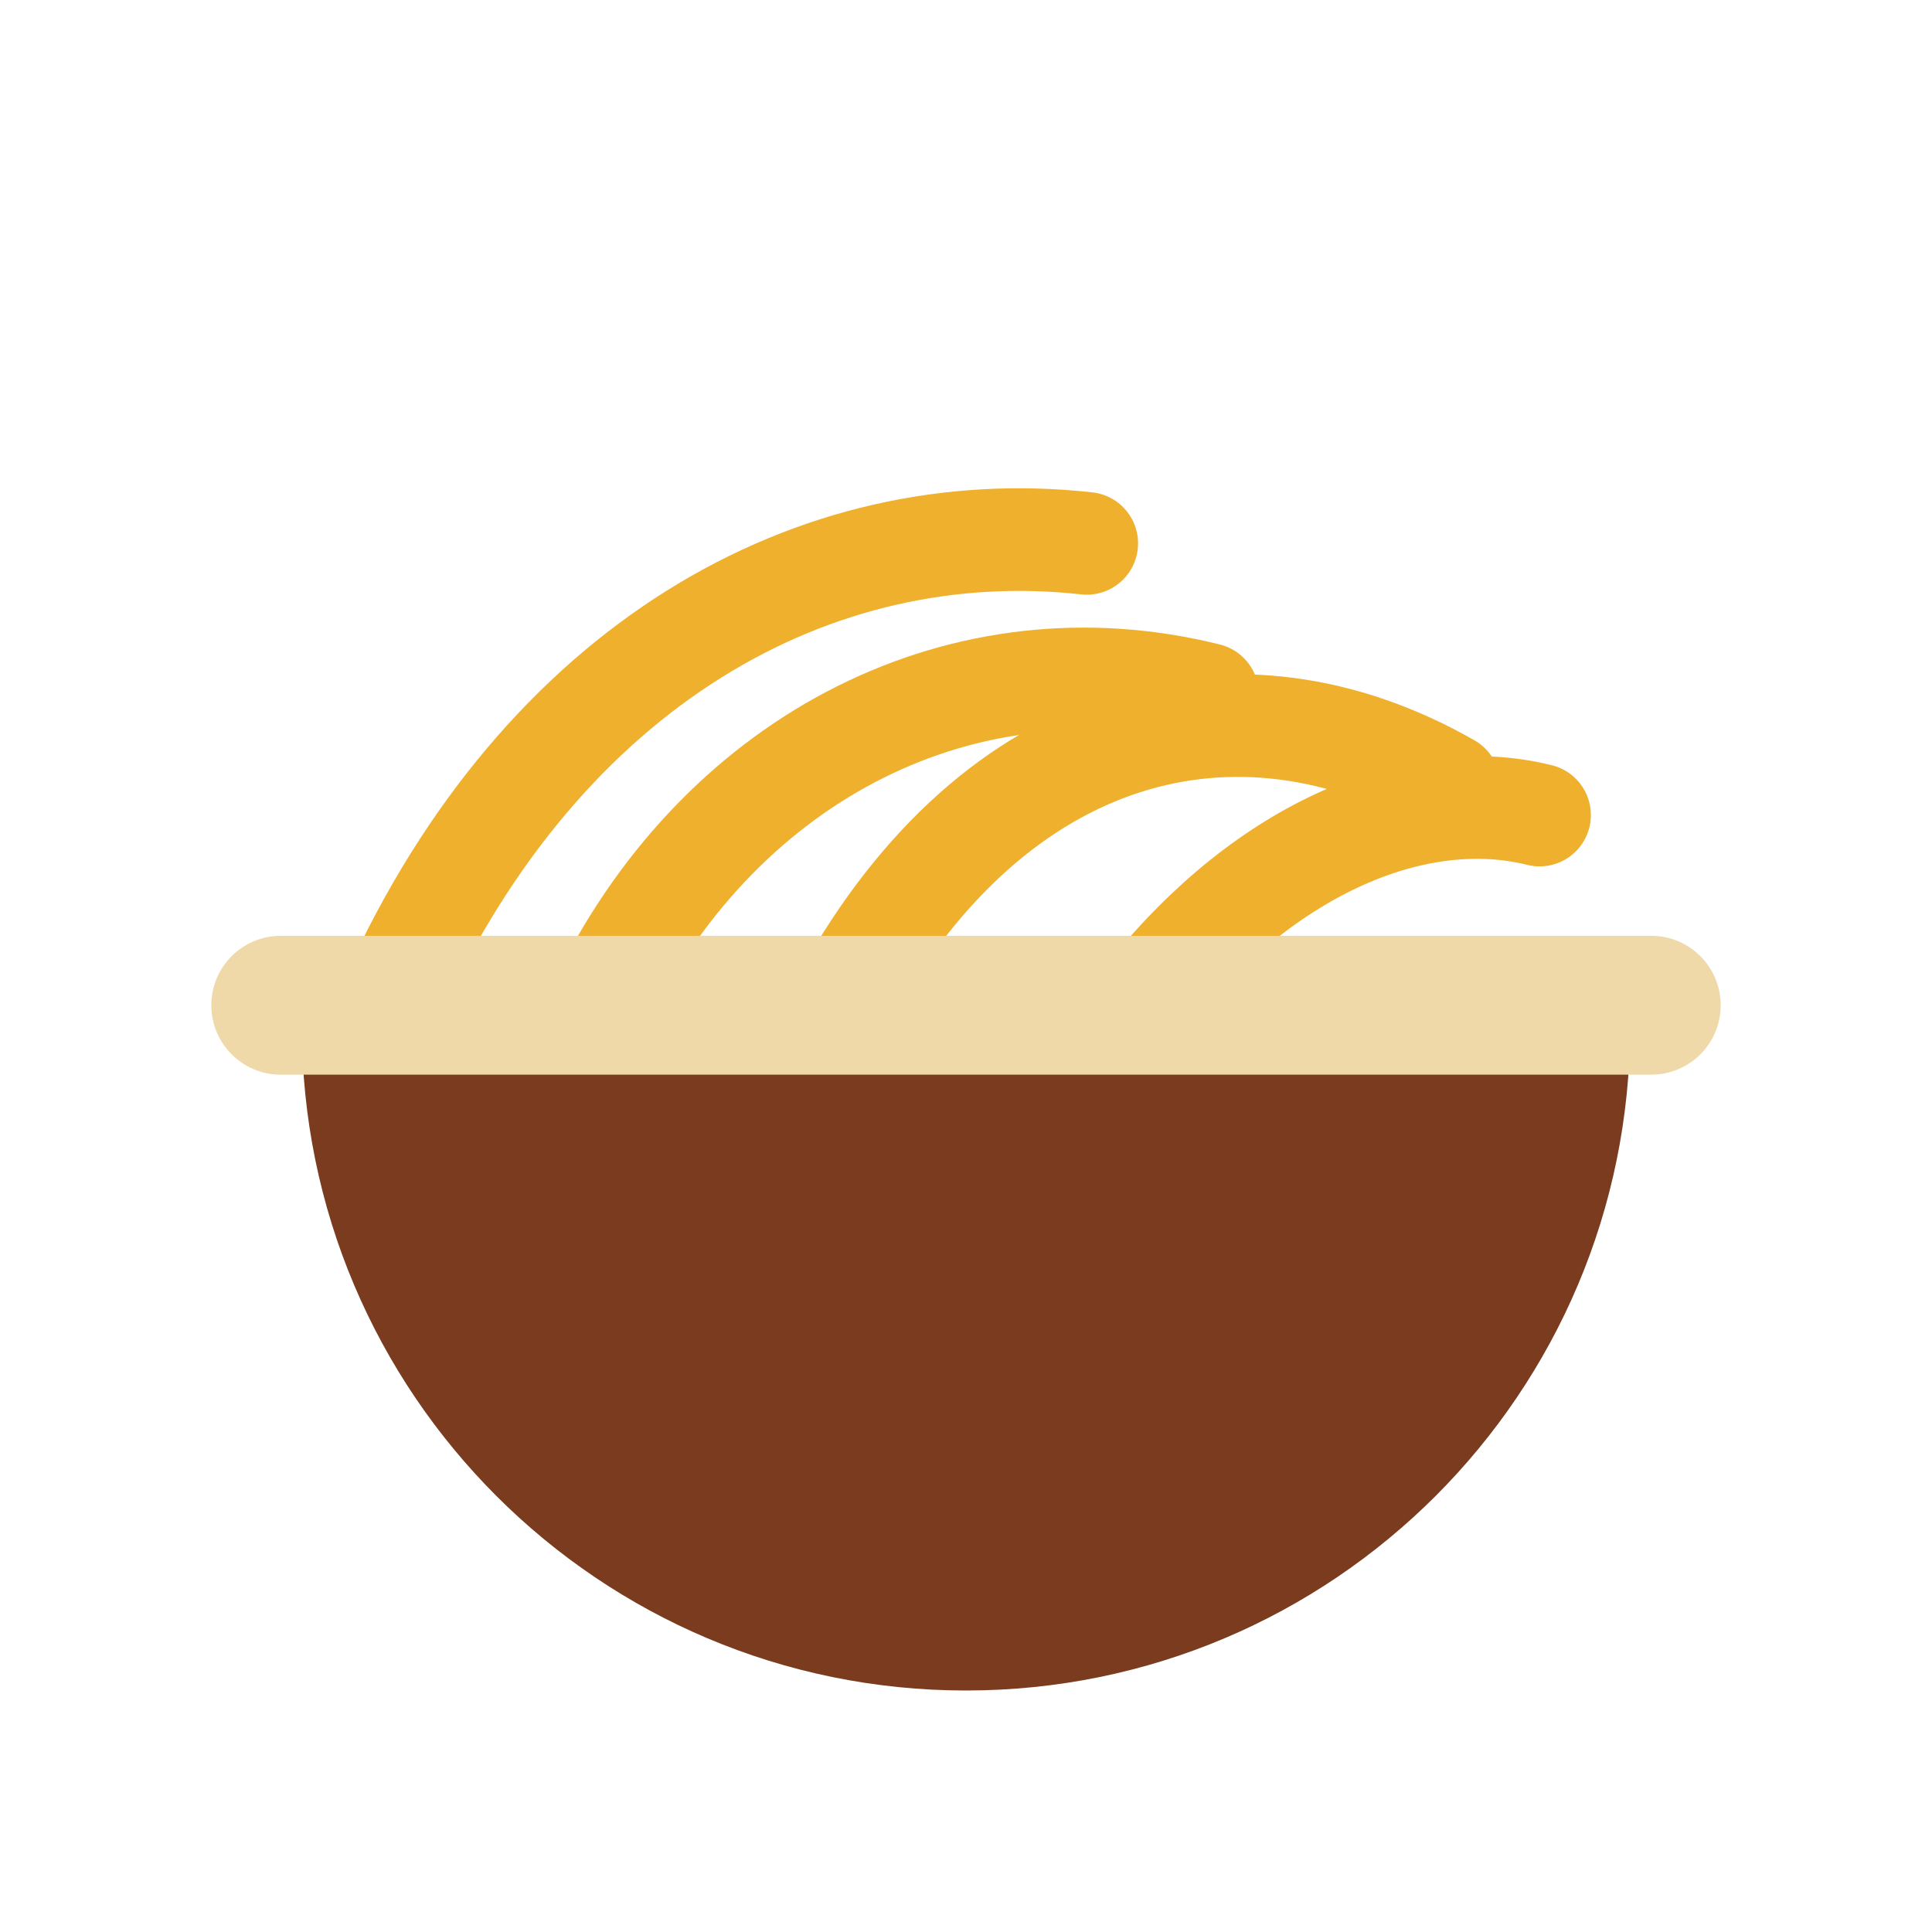
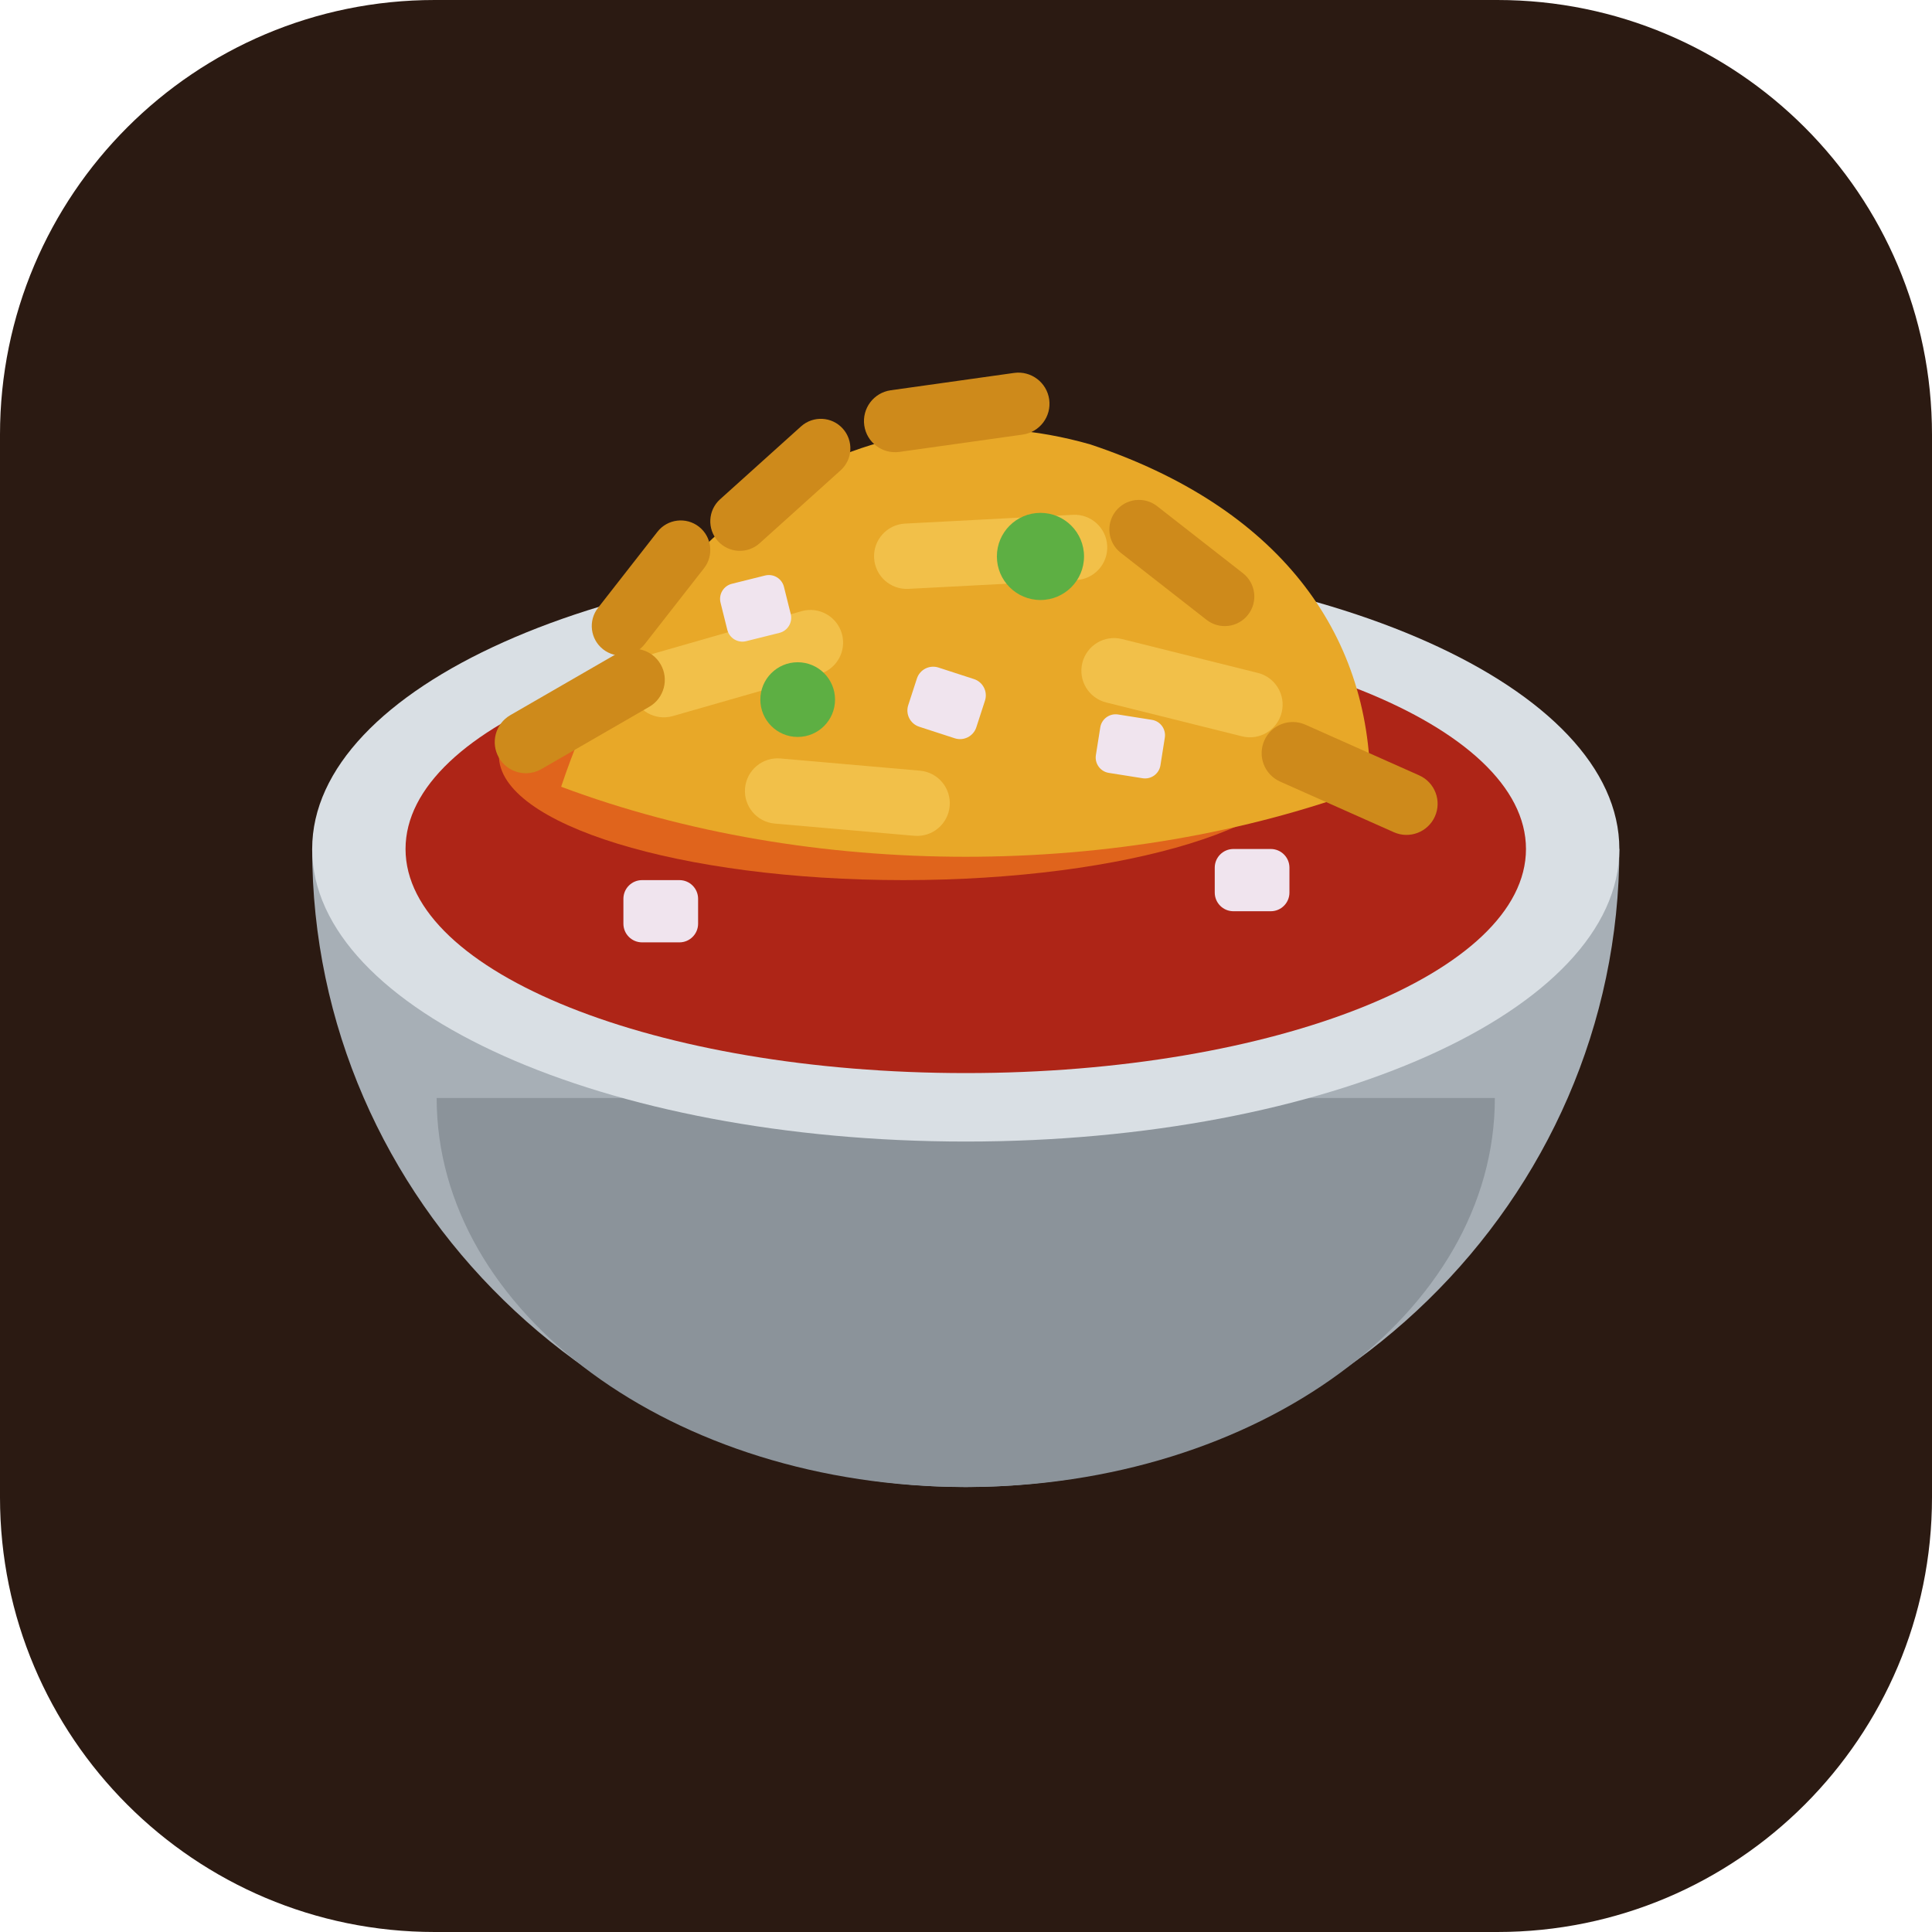
<svg xmlns="http://www.w3.org/2000/svg" width="64" height="64" viewBox="0 0 64 64">
  <defs>
-     <clipPath id="bowl">
-       <path d="M10 34h44a22 22 0 0 1-44 0z" />
+     <clipPath id="rassa">
+       <ellipse cx="32" cy="30" rx="18" ry="7.2" />
    </clipPath>
  </defs>
-   <g clip-path="url(#bowl)">
-     <rect x="10" y="34" width="44" height="24" fill="#7A3B1E" />
+   <rect width="64" height="64" rx="14.4" fill="#2B1A12" />
+   <g transform="translate(-1 -2.806) scale(1.031)">
+     <path d="M11 30A21 20.5 0 0 0 53 30Z" fill="#A7AFB6" />
+     <path d="M15 38A17 12.5 0 0 0 49 38Z" fill="#8B939A" />
+     <ellipse cx="32" cy="30" rx="21" ry="9.4" fill="#D9DFE4" />
+     <ellipse cx="32" cy="30" rx="18" ry="7.2" fill="#AE2517" />
+     <g clip-path="url(#rassa)">
+       <ellipse cx="30" cy="27" rx="13" ry="4" fill="#E0641C" />
+       <g fill="#F0E4EE">
+         <rect x="21" y="31" width="2.4" height="2" rx=".6" />
+         <rect x="40" y="30" width="2.4" height="2" rx=".6" />
+       </g>
+     </g>
+     <path d="M19 28c3-9 10-13 17-11 6 2 9 6 9 11-8 3-18 3-26 0z" fill="#E8A828" />
+     <g fill="#F2C049">
+       <rect x="29" y="19.6" width="7.5" height="2.1" rx="1.05" transform="rotate(-3 29 19.6)" />
+       <rect x="21" y="24" width="7" height="2.1" rx="1.05" transform="rotate(-16 21 24)" />
+       <rect x="36" y="23" width="6.6" height="2.1" rx="1.05" transform="rotate(14 36 23)" />
+       <rect x="25" y="27" width="6.6" height="2.1" rx="1.05" transform="rotate(5 25 27)" />
+     </g>
+     <g fill="#CE8A1B">
+       <rect x="16.5" y="26.2" width="6" height="2" rx="1" transform="rotate(-30 16.5 26.2)" />
+       <rect x="42" y="25.6" width="6" height="2" rx="1" transform="rotate(24 42 25.6)" />
+       <rect x="28.6" y="15.4" width="6" height="2" rx="1" transform="rotate(-8 28.6 15.4)" />
+       <rect x="23.4" y="19.4" width="5.4" height="1.9" rx=".95" transform="rotate(-42 23.4 19.4)" />
+       <rect x="37.4" y="18.4" width="5.4" height="1.9" rx=".95" transform="rotate(38 37.4 18.4)" />
+       <rect x="19.6" y="23" width="5" height="1.9" rx=".95" transform="rotate(-52 19.6 23)" />
+     </g>
+     <g fill="#F0E4EE">
+       <rect x="30.6" y="24" width="2.3" height="2" rx=".55" transform="rotate(18 30.6 24)" />
+       <rect x="24" y="21.6" width="2.1" height="1.9" rx=".5" transform="rotate(-14 24 21.6)" />
+       <rect x="36.4" y="25.6" width="2.1" height="1.9" rx=".5" transform="rotate(9 36.4 25.6)" />
+     </g>
+     <g fill="#5DAF43">
+       <circle cx="34.4" cy="20.6" r="1.4" />
+       <circle cx="26.6" cy="25.2" r="1.2" />
+     </g>
  </g>
-   <g fill="none" stroke="#EFB02E" stroke-width="3.4" stroke-linecap="round">
-     <path d="M13 33c5-11 14-16 23-15" />
-     <path d="M20 33c4-8 12-12 20-10" />
-     <path d="M28 33c5-9 13-11 20-7" />
-     <path d="M38 33c4-5 9-7 13-6" />
-   </g>
-   <rect x="7" y="31" width="50" height="4.6" rx="2.3" fill="#EFD9A9" />
</svg>
